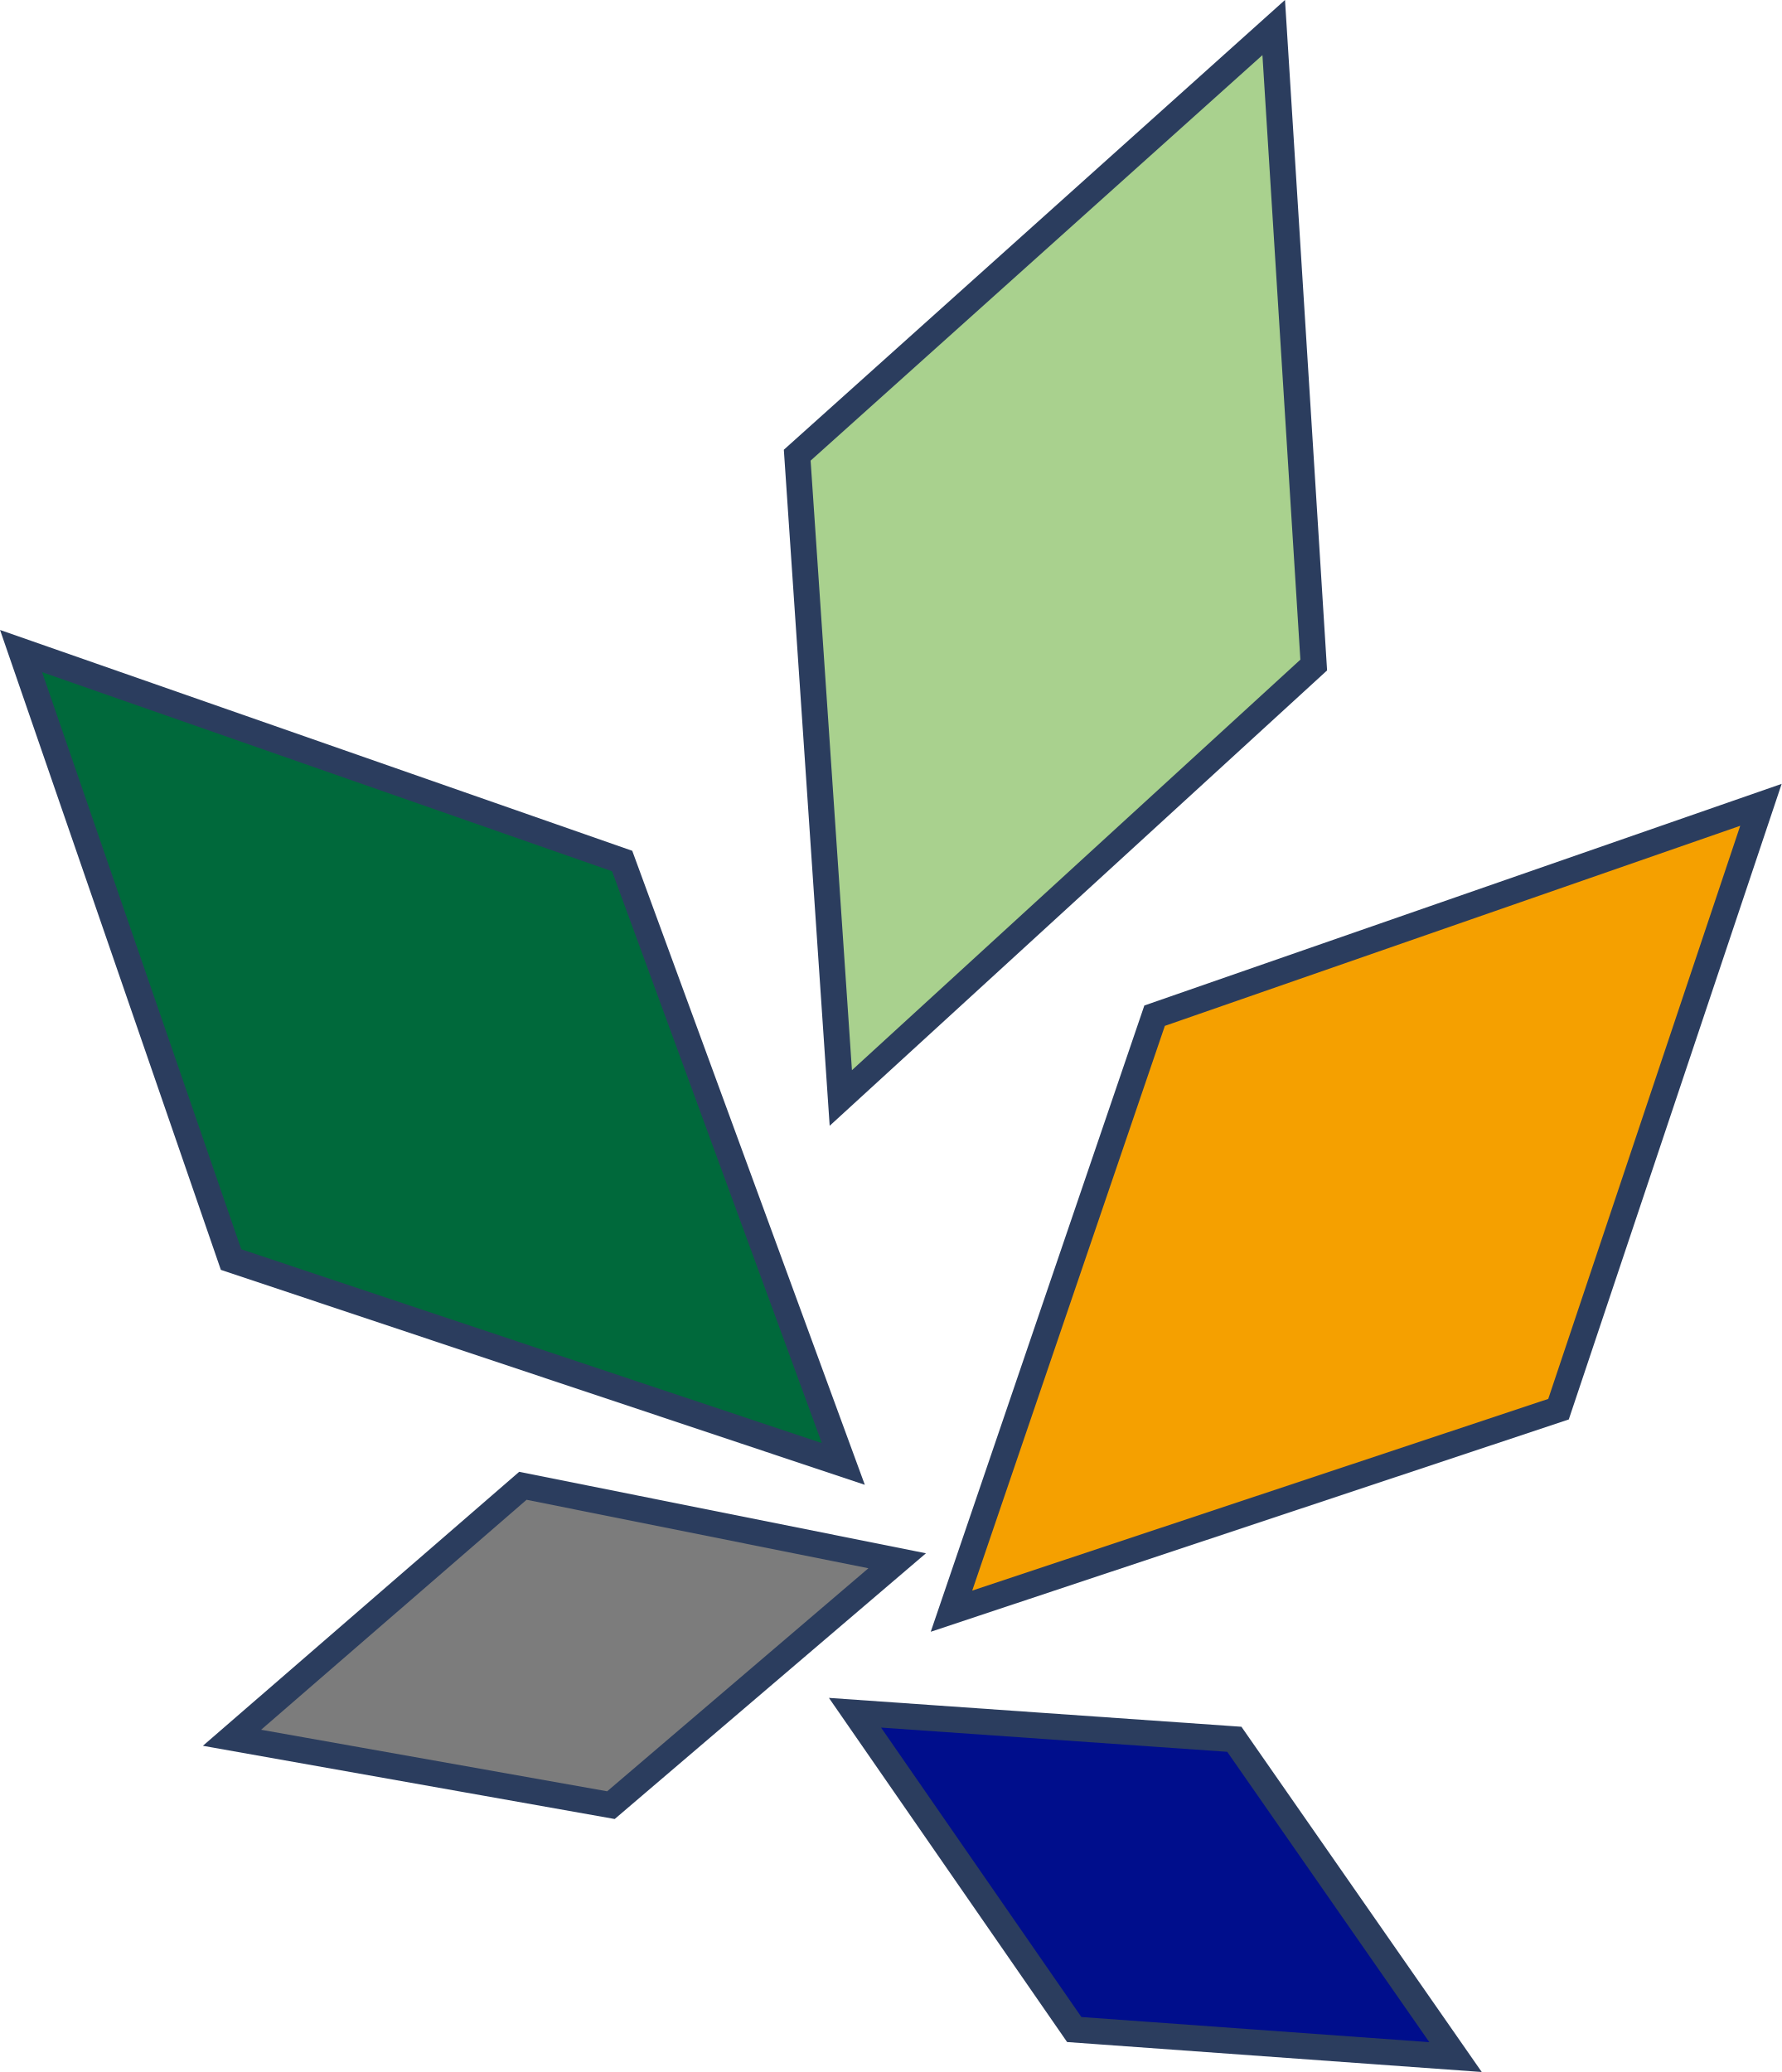
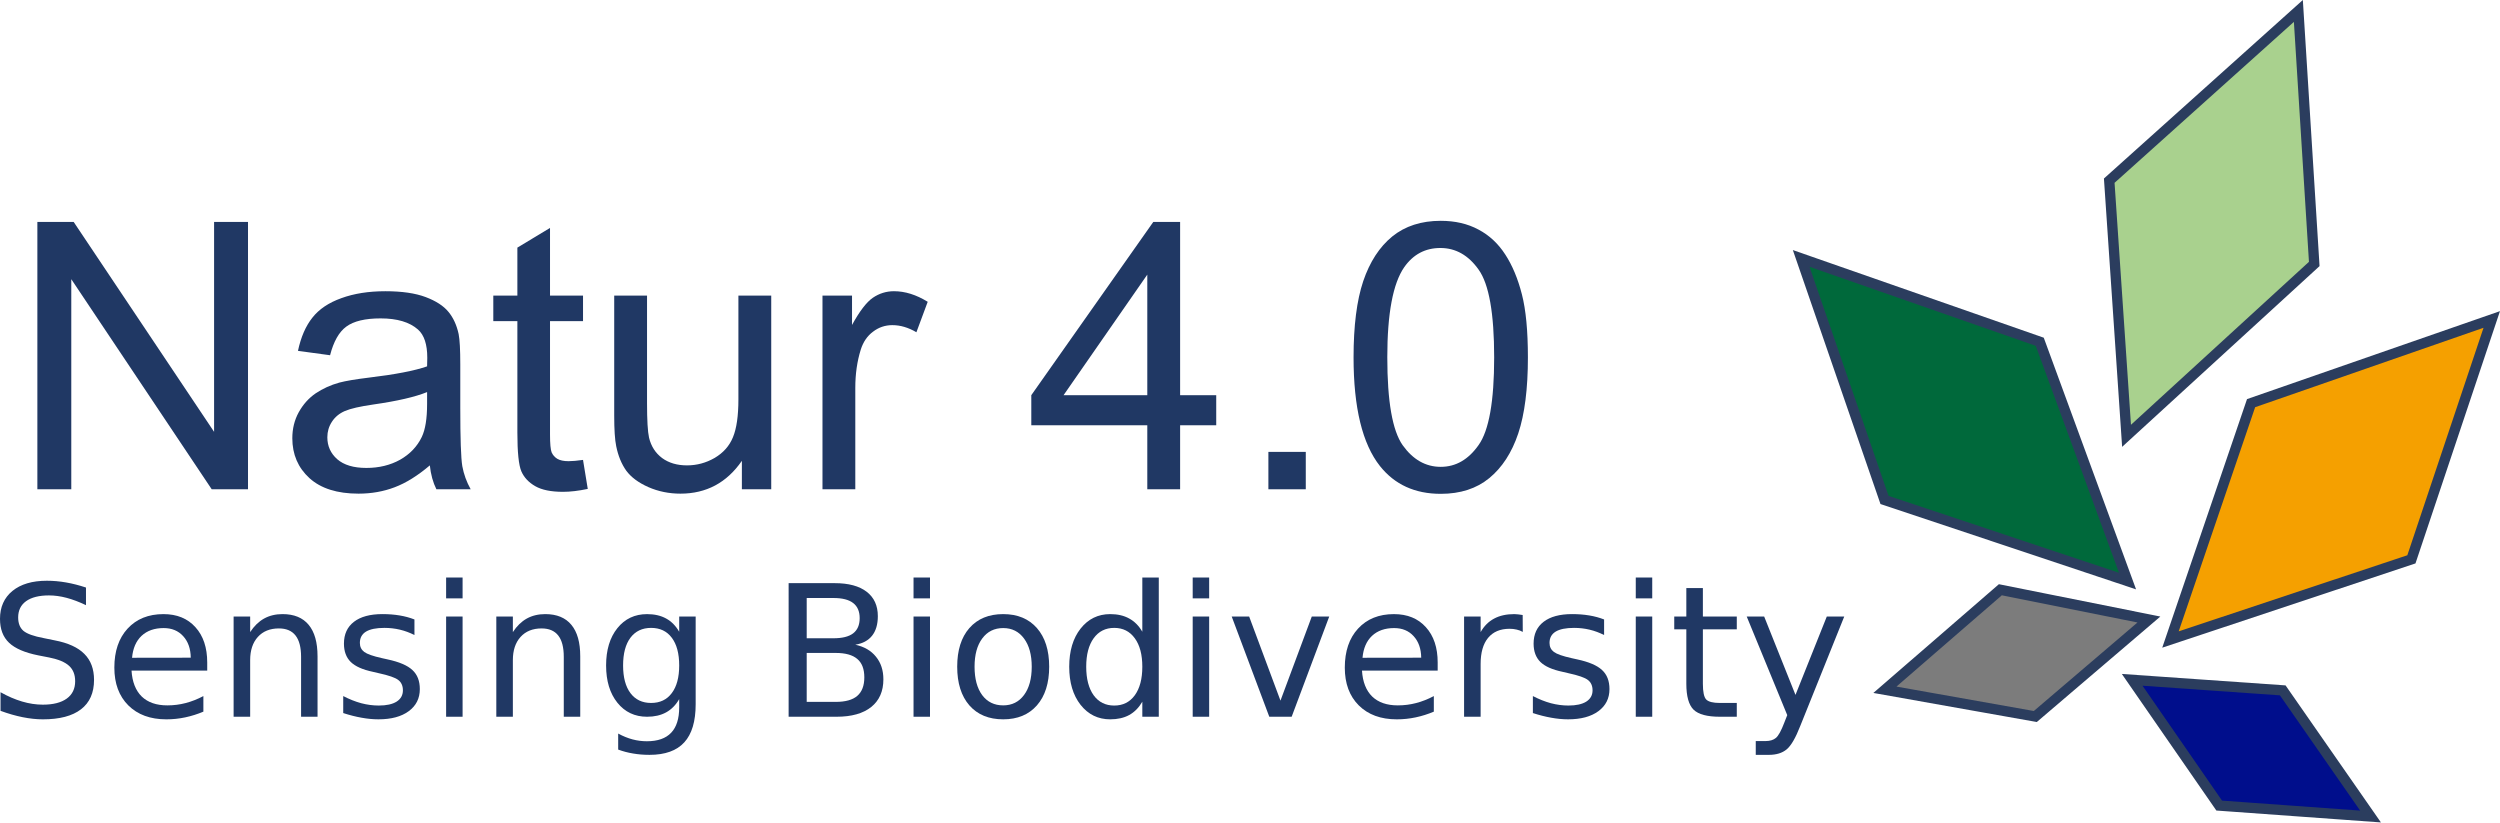
- <svg xmlns="http://www.w3.org/2000/svg" width="31.888mm" height="37.085mm" viewBox="0 0 31.888 37.085" version="1.1" id="svg8">
+ <svg xmlns="http://www.w3.org/2000/svg" width="112.73mm" height="37.085mm" viewBox="0 0 112.73 37.085" version="1.1" id="svg8">
  <defs id="defs2" />
-   <g id="layer1" transform="translate(289.1781,-203.0735)">
+   <g id="layer1" transform="translate(370.0199,-203.0735)">
    <g id="g978" transform="translate(-0.2834821,45.30045)">
-       <g transform="translate(-194.2724,8.832991)" id="g871">
-         <path style="fill:#a9d18e;fill-opacity:1;stroke:#2b3d5e;stroke-width:0.465;stroke-linecap:butt;stroke-linejoin:miter;stroke-miterlimit:4;stroke-dasharray:none;stroke-opacity:1" d="m -79.574,168.592 -0.78,-11.505 8.528,-7.654 0.716,11.41 z" id="path826" />
-         <path style="fill:#00693b;fill-opacity:1;stroke:#2b3d5e;stroke-width:0.465;stroke-linecap:butt;stroke-linejoin:miter;stroke-miterlimit:4;stroke-dasharray:none;stroke-opacity:1" d="m -79.529,175.142 -10.958,-3.658 -3.758,-10.891 10.758,3.758 z" id="path828" />
-         <path style="fill:#f5a000;fill-opacity:1;stroke:#2b3d5e;stroke-width:0.465;stroke-linecap:butt;stroke-linejoin:miter;stroke-miterlimit:4;stroke-dasharray:none;stroke-opacity:1" d="m -73.958,167.119 -3.635,10.658 10.864,-3.615 3.623,-10.817 z" id="path828-1" />
-         <path style="fill:#000e8c;fill-opacity:1;stroke:#2b3d5e;stroke-width:0.465;stroke-linecap:butt;stroke-linejoin:miter;stroke-miterlimit:4;stroke-dasharray:none;stroke-opacity:1" d="m -68.572,185.758 -6.824,-0.493 -3.924,-5.67 6.789,0.475 z" id="path828-0" />
-         <path style="fill:#7c7c7c;fill-opacity:1;stroke:#2b3d5e;stroke-width:0.465;stroke-linecap:butt;stroke-linejoin:miter;stroke-miterlimit:4;stroke-dasharray:none;stroke-opacity:1" d="m -78.565,176.875 -5.123,4.374 -6.782,-1.206 5.206,-4.51 z" id="path828-0-9" />
+       <g id="g936">
+         <g id="g871" transform="translate(-194.2724,8.832991)">
+           <path id="path826" d="m -79.574,168.592 -0.78,-11.505 8.528,-7.654 0.716,11.41 z" style="fill:#a9d18e;fill-opacity:1;stroke:#2b3d5e;stroke-width:0.465;stroke-linecap:butt;stroke-linejoin:miter;stroke-miterlimit:4;stroke-dasharray:none;stroke-opacity:1" />
+           <path id="path828" d="m -79.529,175.142 -10.958,-3.658 -3.758,-10.891 10.758,3.758 z" style="fill:#00693b;fill-opacity:1;stroke:#2b3d5e;stroke-width:0.465;stroke-linecap:butt;stroke-linejoin:miter;stroke-miterlimit:4;stroke-dasharray:none;stroke-opacity:1" />
+           <path id="path828-1" d="m -73.958,167.119 -3.635,10.658 10.864,-3.615 3.623,-10.817 z" style="fill:#f5a000;fill-opacity:1;stroke:#2b3d5e;stroke-width:0.465;stroke-linecap:butt;stroke-linejoin:miter;stroke-miterlimit:4;stroke-dasharray:none;stroke-opacity:1" />
+           <path id="path828-0" d="m -68.572,185.758 -6.824,-0.493 -3.924,-5.67 6.789,0.475 z" style="fill:#000e8c;fill-opacity:1;stroke:#2b3d5e;stroke-width:0.465;stroke-linecap:butt;stroke-linejoin:miter;stroke-miterlimit:4;stroke-dasharray:none;stroke-opacity:1" />
+           <path id="path828-0-9" d="m -78.565,176.875 -5.123,4.374 -6.782,-1.206 5.206,-4.51 z" style="fill:#7c7c7c;fill-opacity:1;stroke:#2b3d5e;stroke-width:0.465;stroke-linecap:butt;stroke-linejoin:miter;stroke-miterlimit:4;stroke-dasharray:none;stroke-opacity:1" />
+         </g>
+         <g id="flowRoot915" style="font-style:normal;font-variant:normal;font-weight:normal;font-stretch:normal;font-size:74.667px;line-height:1.25;font-family:Arial;-inkscape-font-specification:'Arial, Normal';font-variant-ligatures:normal;font-variant-caps:normal;font-variant-numeric:normal;font-feature-settings:normal;text-align:start;letter-spacing:0px;word-spacing:0px;writing-mode:lr-tb;text-anchor:start;fill:#203864;fill-opacity:1;stroke:none" transform="matrix(0.2255608,0,0,0.2255608,-79.50825,54.33091)" aria-label="Natur 4.0">
+           <path id="path884" style="font-style:normal;font-variant:normal;font-weight:normal;font-stretch:normal;font-size:74.667px;font-family:Arial;-inkscape-font-specification:'Arial, Normal';font-variant-ligatures:normal;font-variant-caps:normal;font-variant-numeric:normal;font-feature-settings:normal;text-align:start;writing-mode:lr-tb;text-anchor:start;fill:#203864;fill-opacity:1" d="m -1279.226,556.411 v -53.448 h 7.255 l 28.073,41.964 v -41.964 h 6.781 v 53.448 h -7.255 l -28.073,-42 v 42 z" />
+           <path id="path886" style="font-style:normal;font-variant:normal;font-weight:normal;font-stretch:normal;font-size:74.667px;font-family:Arial;-inkscape-font-specification:'Arial, Normal';font-variant-ligatures:normal;font-variant-caps:normal;font-variant-numeric:normal;font-feature-settings:normal;text-align:start;writing-mode:lr-tb;text-anchor:start;fill:#203864;fill-opacity:1" d="m -1200.768,551.635 q -3.646,3.099 -7.037,4.375 -3.354,1.276 -7.219,1.276 -6.38,0 -9.807,-3.099 -3.427,-3.135 -3.427,-7.984 0,-2.844 1.276,-5.177 1.312,-2.37 3.391,-3.792 2.115,-1.422 4.74,-2.151 1.932,-0.51 5.833,-0.984 7.948,-0.948 11.703,-2.26 0.036,-1.349 0.036,-1.714 0,-4.01 -1.859,-5.651 -2.516,-2.224 -7.474,-2.224 -4.63,0 -6.854,1.641 -2.188,1.604 -3.245,5.724 l -6.417,-0.875 q 0.875,-4.12 2.88,-6.635 2.005,-2.552 5.797,-3.901 3.792,-1.385 8.787,-1.385 4.958,0 8.057,1.167 3.099,1.167 4.557,2.953 1.458,1.75 2.042,4.448 0.328,1.677 0.328,6.052 v 8.75 q 0,9.151 0.401,11.594 0.438,2.406 1.677,4.63 h -6.854 q -1.021,-2.042 -1.312,-4.776 z m -0.547,-14.656 q -3.573,1.458 -10.719,2.479 -4.047,0.583 -5.724,1.312 -1.677,0.729 -2.588,2.151 -0.911,1.385 -0.911,3.099 0,2.625 1.969,4.375 2.005,1.75 5.833,1.75 3.792,0 6.745,-1.641 2.953,-1.677 4.338,-4.557 1.057,-2.224 1.057,-6.563 z" />
+           <path id="path888" style="font-style:normal;font-variant:normal;font-weight:normal;font-stretch:normal;font-size:74.667px;font-family:Arial;-inkscape-font-specification:'Arial, Normal';font-variant-ligatures:normal;font-variant-caps:normal;font-variant-numeric:normal;font-feature-settings:normal;text-align:start;writing-mode:lr-tb;text-anchor:start;fill:#203864;fill-opacity:1" d="m -1170.143,550.541 0.948,5.797 q -2.771,0.583 -4.958,0.583 -3.573,0 -5.542,-1.13 -1.969,-1.13 -2.771,-2.953 -0.802,-1.859 -0.802,-7.766 v -22.276 h -4.812 v -5.104 h 4.812 v -9.589 l 6.526,-3.938 v 13.526 h 6.599 v 5.104 h -6.599 v 22.641 q 0,2.807 0.328,3.609 0.365,0.802 1.13,1.276 0.802,0.474 2.26,0.474 1.094,0 2.88,-0.255 z" />
+           <path id="path890" style="font-style:normal;font-variant:normal;font-weight:normal;font-stretch:normal;font-size:74.667px;font-family:Arial;-inkscape-font-specification:'Arial, Normal';font-variant-ligatures:normal;font-variant-caps:normal;font-variant-numeric:normal;font-feature-settings:normal;text-align:start;writing-mode:lr-tb;text-anchor:start;fill:#203864;fill-opacity:1" d="m -1138.387,556.411 v -5.688 q -4.521,6.563 -12.287,6.563 -3.427,0 -6.417,-1.313 -2.953,-1.313 -4.412,-3.281 -1.422,-2.005 -2.005,-4.885 -0.401,-1.932 -0.401,-6.125 v -23.99 h 6.562 v 21.474 q 0,5.141 0.401,6.927 0.62,2.589 2.625,4.083 2.005,1.458 4.958,1.458 2.953,0 5.542,-1.495 2.589,-1.531 3.646,-4.12 1.094,-2.625 1.094,-7.583 v -20.745 h 6.563 v 38.719 z" />
+           <path id="path892" style="font-style:normal;font-variant:normal;font-weight:normal;font-stretch:normal;font-size:74.667px;font-family:Arial;-inkscape-font-specification:'Arial, Normal';font-variant-ligatures:normal;font-variant-caps:normal;font-variant-numeric:normal;font-feature-settings:normal;text-align:start;writing-mode:lr-tb;text-anchor:start;fill:#203864;fill-opacity:1" d="m -1122.273,556.411 v -38.719 h 5.906 v 5.87 q 2.26,-4.12 4.156,-5.432 1.932,-1.313 4.229,-1.313 3.318,0 6.745,2.115 l -2.26,6.089 q -2.406,-1.422 -4.813,-1.422 -2.151,0 -3.865,1.313 -1.714,1.276 -2.443,3.573 -1.094,3.5 -1.094,7.656 v 20.271 z" />
+           <path id="path894" style="font-style:normal;font-variant:normal;font-weight:normal;font-stretch:normal;font-size:74.667px;font-family:Arial;-inkscape-font-specification:'Arial, Normal';font-variant-ligatures:normal;font-variant-caps:normal;font-variant-numeric:normal;font-feature-settings:normal;text-align:start;writing-mode:lr-tb;text-anchor:start;fill:#203864;fill-opacity:1" d="m -1057.34,556.411 v -12.797 h -23.188 v -6.016 l 24.391,-34.636 h 5.359 v 34.636 h 7.219 v 6.016 h -7.219 v 12.797 z m 0,-18.813 V 513.499 l -16.735,24.099 z" />
+           <path id="path896" style="font-style:normal;font-variant:normal;font-weight:normal;font-stretch:normal;font-size:74.667px;font-family:Arial;-inkscape-font-specification:'Arial, Normal';font-variant-ligatures:normal;font-variant-caps:normal;font-variant-numeric:normal;font-feature-settings:normal;text-align:start;writing-mode:lr-tb;text-anchor:start;fill:#203864;fill-opacity:1" d="m -1033.131,556.411 v -7.474 h 7.474 v 7.474 z" />
+           <path id="path898" style="font-style:normal;font-variant:normal;font-weight:normal;font-stretch:normal;font-size:74.667px;font-family:Arial;-inkscape-font-specification:'Arial, Normal';font-variant-ligatures:normal;font-variant-caps:normal;font-variant-numeric:normal;font-feature-settings:normal;text-align:start;writing-mode:lr-tb;text-anchor:start;fill:#203864;fill-opacity:1" d="m -1016.105,530.051 q 0,-9.479 1.932,-15.24 1.969,-5.797 5.797,-8.932 3.865,-3.135 9.698,-3.135 4.302,0 7.547,1.75 3.245,1.714 5.359,4.995 2.115,3.245 3.318,7.948 1.203,4.667 1.203,12.615 0,9.406 -1.932,15.203 -1.932,5.76 -5.797,8.932 -3.828,3.135 -9.698,3.135 -7.729,0 -12.141,-5.542 -5.286,-6.672 -5.286,-21.729 z m 6.745,0 q 0,13.162 3.062,17.537 3.099,4.339 7.62,4.339 4.521,0 7.583,-4.375 3.099,-4.375 3.099,-17.5 0,-13.198 -3.099,-17.537 -3.063,-4.339 -7.656,-4.339 -4.521,0 -7.219,3.828 -3.391,4.885 -3.391,18.047 z" />
+         </g>
+         <g id="flowRoot915-2" style="font-style:normal;font-variant:normal;font-weight:normal;font-stretch:normal;font-size:39.999px;line-height:1.25;font-family:sans-serif;-inkscape-font-specification:'sans-serif, Normal';font-variant-ligatures:normal;font-variant-caps:normal;font-variant-numeric:normal;font-feature-settings:normal;text-align:start;letter-spacing:0px;word-spacing:0px;writing-mode:lr-tb;text-anchor:start;fill:#203864;fill-opacity:1;stroke:none" transform="matrix(0.2065739,0,0,0.2065739,-104.8514,81.73506)" aria-label="Sensing Biodiversity">
+           <path id="path845" style="" d="m -1263.508,496.342 v 3.848 q -2.246,-1.074 -4.238,-1.602 -1.992,-0.527 -3.848,-0.527 -3.223,0 -4.98,1.25 -1.738,1.25 -1.738,3.555 0,1.934 1.152,2.93 1.172,0.977 4.414,1.582 l 2.383,0.488 q 4.414,0.84 6.504,2.969 2.109,2.109 2.109,5.664 0,4.238 -2.852,6.426 -2.832,2.187 -8.32,2.187 -2.07,0 -4.414,-0.469 -2.324,-0.469 -4.824,-1.387 v -4.062 q 2.402,1.348 4.707,2.031 2.305,0.684 4.531,0.684 3.379,0 5.215,-1.328 1.836,-1.328 1.836,-3.789 0,-2.148 -1.328,-3.359 -1.309,-1.211 -4.316,-1.816 l -2.402,-0.469 q -4.414,-0.879 -6.387,-2.754 -1.973,-1.875 -1.973,-5.215 0,-3.867 2.715,-6.094 2.734,-2.227 7.519,-2.227 2.051,0 4.18,0.371 2.129,0.371 4.355,1.113 z" />
+           <path id="path847" style="" d="m -1237.044,512.709 v 1.758 h -16.523 q 0.234,3.711 2.227,5.664 2.012,1.934 5.586,1.934 2.07,0 4.004,-0.508 1.953,-0.508 3.867,-1.523 v 3.398 q -1.934,0.82 -3.965,1.25 -2.031,0.43 -4.121,0.43 -5.234,0 -8.301,-3.047 -3.047,-3.047 -3.047,-8.242 0,-5.371 2.89,-8.515 2.91,-3.164 7.832,-3.164 4.414,0 6.973,2.852 2.578,2.832 2.578,7.715 z m -3.594,-1.055 q -0.039,-2.949 -1.66,-4.707 -1.602,-1.758 -4.258,-1.758 -3.008,0 -4.824,1.699 -1.797,1.699 -2.07,4.785 z" />
+           <path id="path849" style="" d="m -1212.962,511.341 v 13.203 h -3.594 v -13.086 q 0,-3.105 -1.211,-4.648 -1.211,-1.543 -3.633,-1.543 -2.91,0 -4.59,1.855 -1.68,1.855 -1.68,5.059 v 12.363 h -3.613 v -21.875 h 3.613 v 3.398 q 1.289,-1.973 3.027,-2.949 1.758,-0.977 4.043,-0.977 3.769,0 5.703,2.344 1.933,2.324 1.933,6.855 z" />
+           <path id="path851" style="" d="m -1191.81,503.314 v 3.398 q -1.524,-0.781 -3.164,-1.172 -1.641,-0.391 -3.398,-0.391 -2.676,0 -4.023,0.82 -1.328,0.82 -1.328,2.461 0,1.25 0.957,1.973 0.957,0.703 3.848,1.348 l 1.23,0.273 q 3.828,0.82 5.43,2.324 1.621,1.484 1.621,4.16 0,3.047 -2.422,4.824 -2.402,1.777 -6.621,1.777 -1.758,0 -3.672,-0.352 -1.895,-0.332 -4.004,-1.016 v -3.711 q 1.992,1.035 3.926,1.562 1.934,0.508 3.828,0.508 2.539,0 3.906,-0.859 1.367,-0.879 1.367,-2.461 0,-1.465 -0.996,-2.246 -0.977,-0.781 -4.316,-1.504 l -1.25,-0.293 q -3.34,-0.703 -4.824,-2.148 -1.484,-1.465 -1.484,-4.004 0,-3.086 2.187,-4.766 2.188,-1.68 6.211,-1.68 1.992,0 3.75,0.293 1.758,0.293 3.242,0.879 z" />
+           <path id="path853" style="" d="m -1184.896,502.67 h 3.594 v 21.875 h -3.594 z m 0,-8.515 h 3.594 v 4.551 h -3.594 z" />
+           <path id="path855" style="" d="m -1155.619,511.341 v 13.203 h -3.594 v -13.086 q 0,-3.105 -1.211,-4.648 -1.211,-1.543 -3.633,-1.543 -2.91,0 -4.59,1.855 -1.68,1.855 -1.68,5.059 v 12.363 h -3.613 v -21.875 h 3.613 v 3.398 q 1.289,-1.973 3.027,-2.949 1.758,-0.977 4.043,-0.977 3.769,0 5.703,2.344 1.934,2.324 1.934,6.855 z" />
+           <path id="path857" style="" d="m -1134.018,513.353 q 0,-3.906 -1.621,-6.055 -1.601,-2.148 -4.512,-2.148 -2.891,0 -4.512,2.148 -1.602,2.148 -1.602,6.055 0,3.887 1.602,6.035 1.621,2.148 4.512,2.148 2.91,0 4.512,-2.148 1.621,-2.148 1.621,-6.035 z m 3.594,8.476 q 0,5.586 -2.48,8.301 -2.481,2.734 -7.598,2.734 -1.895,0 -3.574,-0.293 -1.68,-0.273 -3.262,-0.859 v -3.496 q 1.582,0.859 3.125,1.27 1.543,0.41 3.144,0.41 3.535,0 5.293,-1.855 1.758,-1.836 1.758,-5.566 v -1.777 q -1.113,1.934 -2.852,2.891 -1.738,0.957 -4.16,0.957 -4.023,0 -6.484,-3.066 -2.461,-3.066 -2.461,-8.125 0,-5.078 2.461,-8.144 2.461,-3.066 6.484,-3.066 2.422,0 4.16,0.957 1.738,0.957 2.852,2.891 v -3.32 h 3.594 z" />
+           <path id="path859" style="" d="m -1106.186,510.619 v 10.683 h 6.328 q 3.184,0 4.707,-1.309 1.543,-1.328 1.543,-4.043 0,-2.734 -1.543,-4.023 -1.523,-1.309 -4.707,-1.309 z m 0,-11.992 v 8.789 h 5.84 q 2.89,0 4.297,-1.074 1.426,-1.094 1.426,-3.32 0,-2.207 -1.426,-3.301 -1.406,-1.094 -4.297,-1.094 z m -3.945,-3.242 h 10.078 q 4.512,0 6.953,1.875 2.441,1.875 2.441,5.332 0,2.676 -1.25,4.258 -1.25,1.582 -3.672,1.973 2.91,0.625 4.512,2.617 1.621,1.973 1.621,4.941 0,3.906 -2.656,6.035 -2.656,2.129 -7.559,2.129 h -10.469 z" />
+           <path id="path861" style="" d="m -1082.866,502.67 h 3.594 v 21.875 h -3.594 z m 0,-8.515 h 3.594 v 4.551 h -3.594 z" />
+           <path id="path863" style="" d="m -1063.296,505.189 q -2.891,0 -4.57,2.266 -1.68,2.246 -1.68,6.172 0,3.926 1.66,6.191 1.68,2.246 4.59,2.246 2.871,0 4.551,-2.266 1.68,-2.266 1.68,-6.172 0,-3.887 -1.68,-6.152 -1.68,-2.285 -4.551,-2.285 z m 0,-3.047 q 4.687,0 7.363,3.047 2.676,3.047 2.676,8.437 0,5.371 -2.676,8.437 -2.676,3.047 -7.363,3.047 -4.707,0 -7.383,-3.047 -2.656,-3.066 -2.656,-8.437 0,-5.391 2.656,-8.437 2.676,-3.047 7.383,-3.047 z" />
+           <path id="path865" style="" d="m -1032.926,505.99 v -11.836 h 3.594 v 30.39 h -3.594 v -3.281 q -1.133,1.953 -2.871,2.91 -1.719,0.937 -4.141,0.937 -3.965,0 -6.465,-3.164 -2.48,-3.164 -2.48,-8.32 0,-5.156 2.48,-8.32 2.5,-3.164 6.465,-3.164 2.422,0 4.141,0.957 1.738,0.937 2.871,2.891 z m -12.246,7.637 q 0,3.965 1.621,6.23 1.641,2.246 4.492,2.246 2.852,0 4.492,-2.246 1.641,-2.266 1.641,-6.23 0,-3.965 -1.641,-6.211 -1.641,-2.266 -4.492,-2.266 -2.852,0 -4.492,2.266 -1.621,2.246 -1.621,6.211 z" />
+           <path id="path867" style="" d="m -1021.93,502.67 h 3.594 v 21.875 h -3.594 z m 0,-8.515 h 3.594 v 4.551 h -3.594 z" />
+           <path id="path869" style="" d="m -1013.414,502.67 h 3.808 l 6.836,18.359 6.836,-18.359 h 3.809 l -8.203,21.875 h -4.883 z" />
+           <path id="path871" style="" d="m -968.454,512.709 v 1.758 h -16.523 q 0.234,3.711 2.227,5.664 2.012,1.934 5.586,1.934 2.07,0 4.004,-0.508 1.953,-0.508 3.867,-1.523 v 3.398 q -1.934,0.82 -3.965,1.25 -2.031,0.43 -4.121,0.43 -5.234,0 -8.301,-3.047 -3.047,-3.047 -3.047,-8.242 0,-5.371 2.891,-8.515 2.91,-3.164 7.832,-3.164 4.414,0 6.973,2.852 2.578,2.832 2.578,7.715 z m -3.594,-1.055 q -0.039,-2.949 -1.66,-4.707 -1.602,-1.758 -4.258,-1.758 -3.008,0 -4.824,1.699 -1.797,1.699 -2.07,4.785 z" />
+           <path id="path873" style="" d="m -949.88,506.029 q -0.605,-0.352 -1.328,-0.508 -0.703,-0.176 -1.562,-0.176 -3.047,0 -4.687,1.992 -1.621,1.973 -1.621,5.684 v 11.523 h -3.613 v -21.875 h 3.613 v 3.398 q 1.133,-1.992 2.949,-2.949 1.816,-0.977 4.414,-0.977 0.371,0 0.82,0.059 0.449,0.039 0.996,0.137 z" />
+           <path id="path875" style="" d="m -932.127,503.314 v 3.398 q -1.523,-0.781 -3.164,-1.172 -1.641,-0.391 -3.398,-0.391 -2.676,0 -4.023,0.82 -1.328,0.82 -1.328,2.461 0,1.25 0.957,1.973 0.957,0.703 3.848,1.348 l 1.23,0.273 q 3.828,0.82 5.43,2.324 1.621,1.484 1.621,4.16 0,3.047 -2.422,4.824 -2.402,1.777 -6.621,1.777 -1.758,0 -3.672,-0.352 -1.895,-0.332 -4.004,-1.016 v -3.711 q 1.992,1.035 3.926,1.562 1.934,0.508 3.828,0.508 2.539,0 3.906,-0.859 1.367,-0.879 1.367,-2.461 0,-1.465 -0.996,-2.246 -0.977,-0.781 -4.316,-1.504 l -1.25,-0.293 q -3.34,-0.703 -4.824,-2.148 -1.484,-1.465 -1.484,-4.004 0,-3.086 2.187,-4.766 2.187,-1.68 6.211,-1.68 1.992,0 3.75,0.293 1.758,0.293 3.242,0.879 z" />
+           <path id="path877" style="" d="m -925.213,502.67 h 3.594 v 21.875 h -3.594 z m 0,-8.515 h 3.594 v 4.551 h -3.594 z" />
+           <path id="path879" style="" d="m -910.564,496.459 v 6.211 h 7.402 v 2.793 h -7.402 v 11.875 q 0,2.676 0.723,3.437 0.742,0.762 2.988,0.762 h 3.691 v 3.008 h -3.691 q -4.16,0 -5.742,-1.543 -1.582,-1.562 -1.582,-5.664 v -11.875 h -2.637 v -2.793 h 2.637 v -6.211 z" />
+           <path id="path881" style="" d="m -889.315,526.576 q -1.523,3.906 -2.969,5.098 -1.445,1.191 -3.867,1.191 h -2.871 v -3.008 h 2.109 q 1.484,0 2.305,-0.703 0.82,-0.703 1.816,-3.32 l 0.645,-1.641 -8.848,-21.523 h 3.809 l 6.836,17.109 6.836,-17.109 h 3.809 z" />
+         </g>
      </g>
    </g>
  </g>
</svg>
